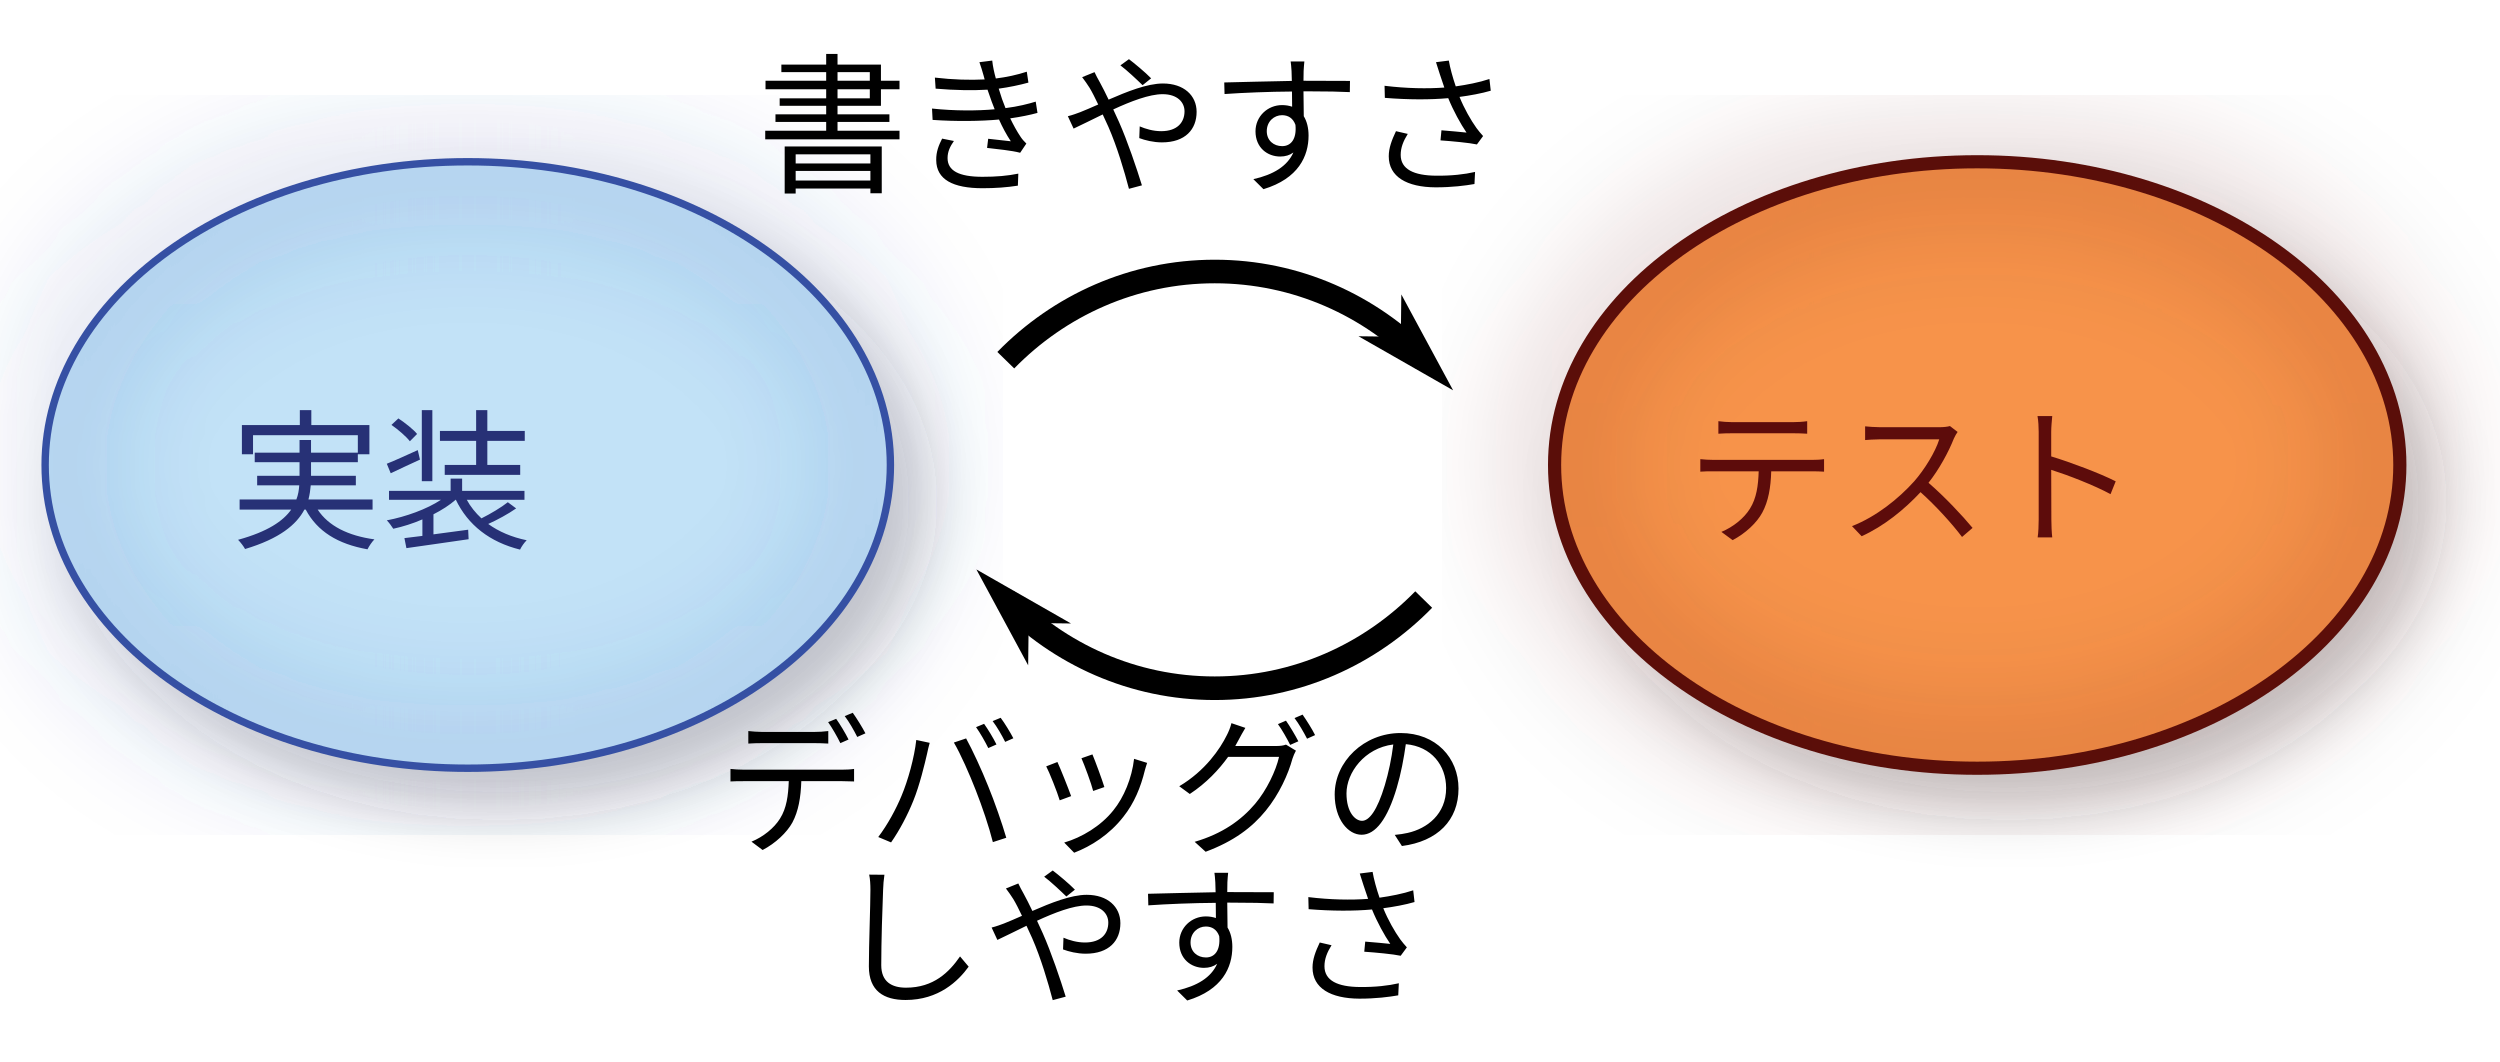
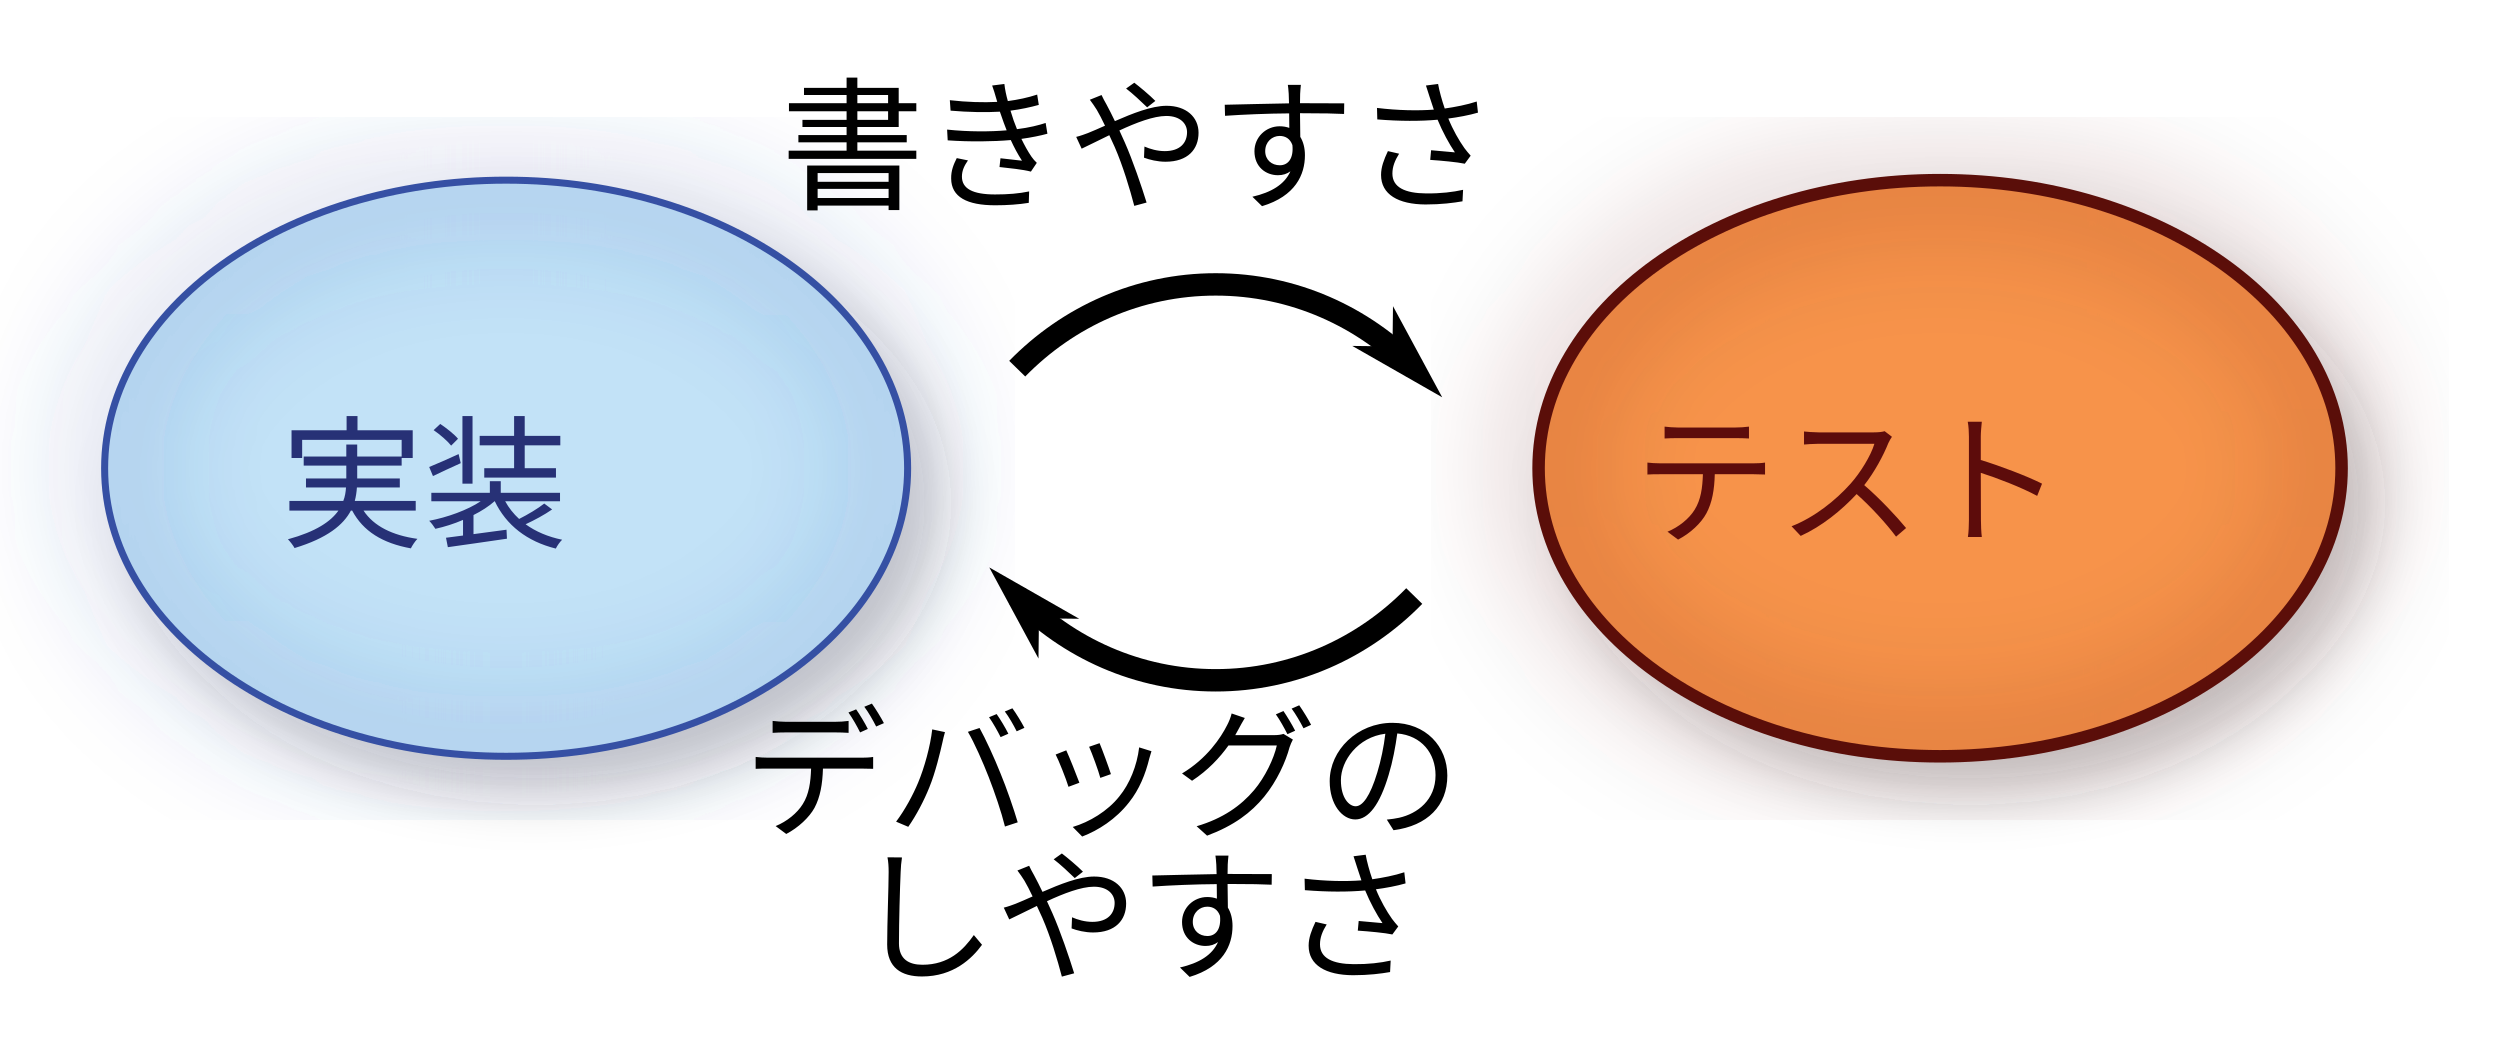
<svg xmlns="http://www.w3.org/2000/svg" width="530" height="225" id="svg3029" version="1.0">
  <defs id="defs3031">
    <marker orient="auto" refY="0" refX="0" id="Arrow1Send" style="overflow:visible">
      <path id="path3957" d="M 0,0 L 5,-5 L -12.5,0 L 5,5 L 0,0 z" style="fill-rule:evenodd;stroke:#000000;stroke-width:1pt;marker-start:none" transform="matrix(-0.2,0,0,-0.2,-1.2,0)" />
    </marker>
    <marker orient="auto" refY="0" refX="0" id="Arrow1Mend" style="overflow:visible">
      <path id="path3951" d="M 0,0 L 5,-5 L -12.5,0 L 5,5 L 0,0 z" style="fill-rule:evenodd;stroke:#000000;stroke-width:1pt;marker-start:none" transform="matrix(-0.4,0,0,-0.4,-4,0)" />
    </marker>
    <marker orient="auto" refY="0" refX="0" id="Arrow1Mstart" style="overflow:visible">
      <path id="path3948" d="M 0,0 L 5,-5 L -12.5,0 L 5,5 L 0,0 z" style="fill-rule:evenodd;stroke:#000000;stroke-width:1pt;marker-start:none" transform="matrix(0.4,0,0,0.4,4,0)" />
    </marker>
    <clipPath clipPathUnits="userSpaceOnUse" id="clipPath3806">
      <rect style="opacity:1;fill:#f7934a;fill-opacity:1;fill-rule:evenodd;stroke:#5b100a;stroke-width:10;stroke-linecap:round;stroke-linejoin:miter;marker:none;marker-start:none;marker-mid:none;marker-end:none;stroke-miterlimit:4;stroke-dasharray:none;stroke-dashoffset:0;stroke-opacity:1;visibility:visible;display:inline;overflow:visible;enable-background:accumulate" id="rect3808" width="400" height="494.286" x="-465.714" y="106.648" />
    </clipPath>
    <filter id="filter3197" x="-0.133" width="1.266" y="-0.109" height="1.218">
      <feGaussianBlur stdDeviation="23.857" id="feGaussianBlur3199" />
    </filter>
    <clipPath clipPathUnits="userSpaceOnUse" id="clipPath3211">
      <rect y="106.648" x="-465.714" height="494.286" width="400" id="rect3213" style="opacity:1;fill:#c2e2f7;fill-opacity:1;fill-rule:evenodd;stroke:#3550a3;stroke-width:10;stroke-linecap:round;stroke-linejoin:miter;marker:none;marker-start:none;marker-mid:none;marker-end:none;stroke-miterlimit:4;stroke-dasharray:none;stroke-dashoffset:0;stroke-opacity:1;visibility:visible;display:inline;overflow:visible;enable-background:accumulate" />
    </clipPath>
    <filter id="filter3169">
      <feGaussianBlur stdDeviation="11.179" id="feGaussianBlur3171" />
    </filter>
-     <filter id="filter3255" x="-0.115" width="1.23" y="-0.416" height="1.832">
-       <feGaussianBlur stdDeviation="4.607" id="feGaussianBlur3257" />
-     </filter>
-     <filter id="filter3269" x="-0.23" width="1.459" y="-0.832" height="2.664">
-       <feGaussianBlur stdDeviation="9.213" id="feGaussianBlur3271" />
-     </filter>
  </defs>
  <g id="layer1" transform="translate(-85.84615,-239.3776)">
-     <text xml:space="preserve" style="font-size:74px;font-style:normal;font-variant:normal;font-weight:normal;font-stretch:normal;fill:#000000;fill-opacity:1;stroke:none;stroke-width:1px;stroke-linecap:butt;stroke-linejoin:miter;stroke-opacity:1;font-family:Sans;-inkscape-font-specification:Sans" x="642.286" y="361.219" id="text3054">
-       <tspan id="tspan3056" x="642.286" y="361.219" />
+     <text xml:space="preserve" style="font-size:70.3px;font-style:normal;font-variant:normal;font-weight:normal;font-stretch:normal;fill:#000000;fill-opacity:1;stroke:none;stroke-width:1px;stroke-linecap:butt;stroke-linejoin:miter;stroke-opacity:1;font-family:Sans;-inkscape-font-specification:Sans" x="627.552" y="360.741" id="text3054">
+       <tspan id="tspan3056" x="627.552" y="360.741" />
    </text>
-     <path style="fill:#2e3436;fill-opacity:0.243;fill-rule:evenodd;stroke:none;stroke-width:2.791;stroke-linecap:round;stroke-linejoin:round;marker:none;marker-start:none;marker-mid:none;marker-end:none;stroke-miterlimit:4;stroke-dasharray:none;stroke-dashoffset:0;stroke-opacity:1;visibility:visible;display:inline;overflow:visible;filter:url(#filter3169);enable-background:accumulate" id="path3080" d="M 334.286,379.505 A 159.286,114.286 0 1 1 15.714,379.505 A 159.286,114.286 0 1 1 334.286,379.505 z" transform="matrix(0.5625,0,0,0.5625,93.32692,132.3604)" />
-     <path style="fill:#c2e2f7;fill-opacity:1;fill-rule:evenodd;stroke:#3550a3;stroke-width:2.791;stroke-linecap:round;stroke-linejoin:miter;marker:none;marker-start:none;marker-mid:none;marker-end:none;stroke-miterlimit:4;stroke-dasharray:none;stroke-dashoffset:0;stroke-opacity:1;visibility:visible;display:inline;overflow:visible;enable-background:accumulate" id="path3073" d="M 334.286,379.505 A 159.286,114.286 0 1 1 15.714,379.505 A 159.286,114.286 0 1 1 334.286,379.505 z" transform="matrix(0.5625,0,0,0.5625,86.57692,124.4854)" />
-     <path d="M 334.286,379.505 A 159.286,114.286 0 1 1 15.714,379.505 A 159.286,114.286 0 1 1 334.286,379.505 z" id="path3078" style="fill:none;fill-opacity:1;fill-rule:evenodd;stroke:#3550a3;stroke-width:5.582;stroke-linecap:round;stroke-linejoin:miter;marker:none;marker-start:none;marker-mid:none;marker-end:none;stroke-miterlimit:4;stroke-dasharray:none;stroke-dashoffset:0;stroke-opacity:1;visibility:visible;display:inline;overflow:visible;filter:url(#filter3197);enable-background:accumulate" transform="matrix(0.5625,0,0,0.5625,86.57692,124.4854)" />
-     <text xml:space="preserve" style="font-size:32px;font-style:normal;font-variant:normal;font-weight:normal;font-stretch:normal;text-align:center;line-height:125%;writing-mode:lr-tb;text-anchor:middle;fill:#273176;fill-opacity:1;stroke:none;stroke-width:1px;stroke-linecap:butt;stroke-linejoin:miter;stroke-opacity:1;font-family:'IPA Pゴシック';-inkscape-font-specification:'IPA Pゴシック'" x="187.46" y="353.205" id="text3082">
-       <tspan x="187.46" y="353.205" id="tspan3084">実装</tspan>
+     <path style="fill:#2e3436;fill-opacity:0.243;fill-rule:evenodd;stroke:none;stroke-width:2.791;stroke-linecap:round;stroke-linejoin:round;marker:none;marker-start:none;marker-mid:none;marker-end:none;stroke-miterlimit:4;stroke-dasharray:none;stroke-dashoffset:0;stroke-opacity:1;visibility:visible;display:inline;overflow:visible;filter:url(#filter3169);enable-background:accumulate" id="path3080" d="M 334.286,379.505 A 159.286,114.286 0 1 1 15.714,379.505 A 159.286,114.286 0 1 1 334.286,379.505 z" transform="matrix(0.534375,0,0,0.534375,106.0408,143.325)" />
+     <path style="fill:#c2e2f7;fill-opacity:1;fill-rule:evenodd;stroke:#3550a3;stroke-width:2.791;stroke-linecap:round;stroke-linejoin:miter;marker:none;marker-start:none;marker-mid:none;marker-end:none;stroke-miterlimit:4;stroke-dasharray:none;stroke-dashoffset:0;stroke-opacity:1;visibility:visible;display:inline;overflow:visible;enable-background:accumulate" id="path3073" d="M 334.286,379.505 A 159.286,114.286 0 1 1 15.714,379.505 A 159.286,114.286 0 1 1 334.286,379.505 z" transform="matrix(0.534375,0,0,0.534375,99.6283,135.8438)" />
+     <path d="M 334.286,379.505 A 159.286,114.286 0 1 1 15.714,379.505 A 159.286,114.286 0 1 1 334.286,379.505 z" id="path3078" style="fill:none;fill-opacity:1;fill-rule:evenodd;stroke:#3550a3;stroke-width:5.582;stroke-linecap:round;stroke-linejoin:miter;marker:none;marker-start:none;marker-mid:none;marker-end:none;stroke-miterlimit:4;stroke-dasharray:none;stroke-dashoffset:0;stroke-opacity:1;visibility:visible;display:inline;overflow:visible;filter:url(#filter3197);enable-background:accumulate" transform="matrix(0.534375,0,0,0.534375,99.6283,135.8438)" />
+     <text xml:space="preserve" style="font-size:30.4px;font-style:normal;font-variant:normal;font-weight:normal;font-stretch:normal;text-align:center;line-height:125%;writing-mode:lr-tb;text-anchor:middle;fill:#273176;fill-opacity:1;stroke:none;stroke-width:1px;stroke-linecap:butt;stroke-linejoin:miter;stroke-opacity:1;font-family:'IPA Pゴシック';-inkscape-font-specification:'IPA Pゴシック'" x="195.468" y="353.128" id="text3082">
+       <tspan x="195.468" y="353.128" id="tspan3084">実装</tspan>
    </text>
-     <path transform="matrix(0.5625,0,0,0.5625,413.3269,132.3604)" d="M 334.286,379.505 A 159.286,114.286 0 1 1 15.714,379.505 A 159.286,114.286 0 1 1 334.286,379.505 z" id="path3096" style="fill:#2e3436;fill-opacity:0.243;fill-rule:evenodd;stroke:none;stroke-width:2.791;stroke-linecap:round;stroke-linejoin:round;marker:none;marker-start:none;marker-mid:none;marker-end:none;stroke-miterlimit:4;stroke-dasharray:none;stroke-dashoffset:0;stroke-opacity:1;visibility:visible;display:inline;overflow:visible;filter:url(#filter3169);enable-background:accumulate" />
-     <path d="M 334.286,379.505 A 159.286,114.286 0 1 1 15.714,379.505 A 159.286,114.286 0 1 1 334.286,379.505 z" id="path3098" style="fill:#f7934a;fill-opacity:1;fill-rule:evenodd;stroke:#5b100a;stroke-width:4.962;stroke-linecap:round;stroke-linejoin:miter;marker:none;marker-start:none;marker-mid:none;marker-end:none;stroke-miterlimit:4;stroke-dasharray:none;stroke-dashoffset:0;stroke-opacity:1;visibility:visible;display:inline;overflow:visible;enable-background:accumulate" transform="matrix(0.5625,0,0,0.5625,406.5769,124.4854)" />
-     <path style="fill:none;fill-opacity:1;fill-rule:evenodd;stroke:#5b100a;stroke-width:5.582;stroke-linecap:round;stroke-linejoin:miter;marker:none;marker-start:none;marker-mid:none;marker-end:none;stroke-miterlimit:4;stroke-dasharray:none;stroke-dashoffset:0;stroke-opacity:1;visibility:visible;display:inline;overflow:visible;filter:url(#filter3197);enable-background:accumulate" id="path3100" d="M 334.286,379.505 A 159.286,114.286 0 1 1 15.714,379.505 A 159.286,114.286 0 1 1 334.286,379.505 z" transform="matrix(0.5625,0,0,0.5625,406.5769,124.4854)" />
-     <text id="text3102" y="352.355" x="512.066" style="font-size:32px;font-style:normal;font-variant:normal;font-weight:normal;font-stretch:normal;text-indent:0;text-align:center;text-decoration:none;line-height:125%;letter-spacing:normal;word-spacing:normal;text-transform:none;direction:ltr;block-progression:tb;writing-mode:lr-tb;text-anchor:middle;fill:#5d0c0b;fill-opacity:1;fill-rule:nonzero;stroke:none;stroke-width:1px;stroke-linecap:butt;stroke-linejoin:miter;marker:none;marker-start:none;marker-mid:none;marker-end:none;stroke-miterlimit:4;stroke-dasharray:none;stroke-dashoffset:0;stroke-opacity:1;visibility:visible;display:inline;overflow:visible;enable-background:accumulate;font-family:'IPA Pゴシック';-inkscape-font-specification:'IPA Pゴシック'" xml:space="preserve">
-       <tspan id="tspan3104" y="352.355" x="512.066">テスト</tspan>
+     <path transform="matrix(0.534375,0,0,0.534375,410.0408,143.325)" d="M 334.286,379.505 A 159.286,114.286 0 1 1 15.714,379.505 A 159.286,114.286 0 1 1 334.286,379.505 z" id="path3096" style="fill:#2e3436;fill-opacity:0.243;fill-rule:evenodd;stroke:none;stroke-width:2.791;stroke-linecap:round;stroke-linejoin:round;marker:none;marker-start:none;marker-mid:none;marker-end:none;stroke-miterlimit:4;stroke-dasharray:none;stroke-dashoffset:0;stroke-opacity:1;visibility:visible;display:inline;overflow:visible;filter:url(#filter3169);enable-background:accumulate" />
+     <path d="M 334.286,379.505 A 159.286,114.286 0 1 1 15.714,379.505 A 159.286,114.286 0 1 1 334.286,379.505 z" id="path3098" style="fill:#f7934a;fill-opacity:1;fill-rule:evenodd;stroke:#5b100a;stroke-width:4.962;stroke-linecap:round;stroke-linejoin:miter;marker:none;marker-start:none;marker-mid:none;marker-end:none;stroke-miterlimit:4;stroke-dasharray:none;stroke-dashoffset:0;stroke-opacity:1;visibility:visible;display:inline;overflow:visible;enable-background:accumulate" transform="matrix(0.534375,0,0,0.534375,403.6283,135.8438)" />
+     <path style="fill:none;fill-opacity:1;fill-rule:evenodd;stroke:#5b100a;stroke-width:5.582;stroke-linecap:round;stroke-linejoin:miter;marker:none;marker-start:none;marker-mid:none;marker-end:none;stroke-miterlimit:4;stroke-dasharray:none;stroke-dashoffset:0;stroke-opacity:1;visibility:visible;display:inline;overflow:visible;filter:url(#filter3197);enable-background:accumulate" id="path3100" d="M 334.286,379.505 A 159.286,114.286 0 1 1 15.714,379.505 A 159.286,114.286 0 1 1 334.286,379.505 z" transform="matrix(0.534375,0,0,0.534375,403.6283,135.8438)" />
+     <text id="text3102" y="352.32" x="497.569" style="font-size:30.4px;font-style:normal;font-variant:normal;font-weight:normal;font-stretch:normal;text-indent:0;text-align:center;text-decoration:none;line-height:125%;letter-spacing:normal;word-spacing:normal;text-transform:none;direction:ltr;block-progression:tb;writing-mode:lr-tb;text-anchor:middle;fill:#5d0c0b;fill-opacity:1;fill-rule:nonzero;stroke:none;stroke-width:1px;stroke-linecap:butt;stroke-linejoin:miter;marker:none;marker-start:none;marker-mid:none;marker-end:none;stroke-miterlimit:4;stroke-dasharray:none;stroke-dashoffset:0;stroke-opacity:1;visibility:visible;display:inline;overflow:visible;enable-background:accumulate;font-family:'IPA Pゴシック';-inkscape-font-specification:'IPA Pゴシック'" xml:space="preserve">
+       <tspan id="tspan3104" y="352.32" x="497.569">テスト</tspan>
    </text>
-     <path style="fill:none;fill-opacity:1;fill-rule:evenodd;stroke:#000000;stroke-width:5;stroke-linecap:butt;stroke-linejoin:miter;marker:none;marker-start:none;marker-mid:none;marker-end:url(#Arrow1Send);stroke-miterlimit:4;stroke-dasharray:none;stroke-dashoffset:0;stroke-opacity:1;visibility:visible;display:inline;overflow:visible;enable-background:accumulate" d="M 299.072,315.739 C 310.413,304.124 326.077,296.936 343.371,296.936 C 360.664,296.936 376.329,304.124 387.67,315.739" id="path3137" />
-     <path style="fill:none;fill-opacity:1;fill-rule:evenodd;stroke:#000000;stroke-width:5;stroke-linecap:butt;stroke-linejoin:miter;marker:none;marker-start:none;marker-mid:none;marker-end:url(#Arrow1Send);stroke-miterlimit:4;stroke-dasharray:none;stroke-dashoffset:0;stroke-opacity:1;visibility:visible;display:inline;overflow:visible;enable-background:accumulate" d="M 387.67,366.48 C 376.329,378.095 360.664,385.283 343.371,385.283 C 326.077,385.283 310.413,378.095 299.072,366.48" id="path3936" />
-     <text xml:space="preserve" style="font-size:32px;font-style:normal;font-variant:normal;font-weight:normal;font-stretch:normal;text-align:center;line-height:100%;writing-mode:lr-tb;text-anchor:middle;fill:#000000;fill-opacity:1;stroke:none;stroke-width:1px;stroke-linecap:butt;stroke-linejoin:miter;stroke-opacity:1;font-family:'IPA Pゴシック';-inkscape-font-specification:'IPA Pゴシック'" x="347.108" y="277.749" id="text8936">
-       <tspan id="tspan8938" x="347.108" y="277.749" dx="0 3.03">書きやすさ</tspan>
+     <path style="fill:none;fill-opacity:1;fill-rule:evenodd;stroke:#000000;stroke-width:4.75;stroke-linecap:butt;stroke-linejoin:miter;marker:none;marker-start:none;marker-mid:none;marker-end:url(#Arrow1Send);stroke-miterlimit:4;stroke-dasharray:none;stroke-dashoffset:0;stroke-opacity:1;visibility:visible;display:inline;overflow:visible;enable-background:accumulate" d="M 301.498,317.535 C 312.272,306.5 327.153,299.672 343.582,299.672 C 360.011,299.672 374.892,306.5 385.667,317.535" id="path3137" />
+     <path style="fill:none;fill-opacity:1;fill-rule:evenodd;stroke:#000000;stroke-width:4.75;stroke-linecap:butt;stroke-linejoin:miter;marker:none;marker-start:none;marker-mid:none;marker-end:url(#Arrow1Send);stroke-miterlimit:4;stroke-dasharray:none;stroke-dashoffset:0;stroke-opacity:1;visibility:visible;display:inline;overflow:visible;enable-background:accumulate" d="M 385.667,365.738 C 374.892,376.773 360.011,383.601 343.582,383.601 C 327.153,383.601 312.272,376.773 301.498,365.738" id="path3936" />
+     <text xml:space="preserve" style="font-size:30.4px;font-style:normal;font-variant:normal;font-weight:normal;font-stretch:normal;text-align:center;line-height:100%;writing-mode:lr-tb;text-anchor:middle;fill:#000000;fill-opacity:1;stroke:none;stroke-width:1px;stroke-linecap:butt;stroke-linejoin:miter;stroke-opacity:1;font-family:'IPA Pゴシック';-inkscape-font-specification:'IPA Pゴシック'" x="347.133" y="281.444" id="text8936">
+       <tspan id="tspan8938" x="347.133" y="281.444" dx="0 2.879">書きやすさ</tspan>
    </text>
-     <text id="text2431" y="417.749" x="347.108" style="font-size:32px;font-style:normal;font-variant:normal;font-weight:normal;font-stretch:normal;text-align:center;line-height:100%;writing-mode:lr-tb;text-anchor:middle;fill:#000000;fill-opacity:1;stroke:none;stroke-width:1px;stroke-linecap:butt;stroke-linejoin:miter;stroke-opacity:1;font-family:'IPA Pゴシック';-inkscape-font-specification:'IPA Pゴシック'" xml:space="preserve">
-       <tspan y="417.749" x="347.108" id="tspan2433" dx="0 0 3.03 -8.081">デバッグの</tspan>
-       <tspan y="449.749" x="347.108" id="tspan2435">しやすさ</tspan>
+     <text id="text2431" y="414.444" x="347.133" style="font-size:30.4px;font-style:normal;font-variant:normal;font-weight:normal;font-stretch:normal;text-align:center;line-height:100%;writing-mode:lr-tb;text-anchor:middle;fill:#000000;fill-opacity:1;stroke:none;stroke-width:1px;stroke-linecap:butt;stroke-linejoin:miter;stroke-opacity:1;font-family:'IPA Pゴシック';-inkscape-font-specification:'IPA Pゴシック'" xml:space="preserve">
+       <tspan y="414.444" x="347.133" id="tspan2433">デバッグの</tspan>
+       <tspan y="444.844" x="347.133" id="tspan2435">しやすさ</tspan>
    </text>
  </g>
</svg>
